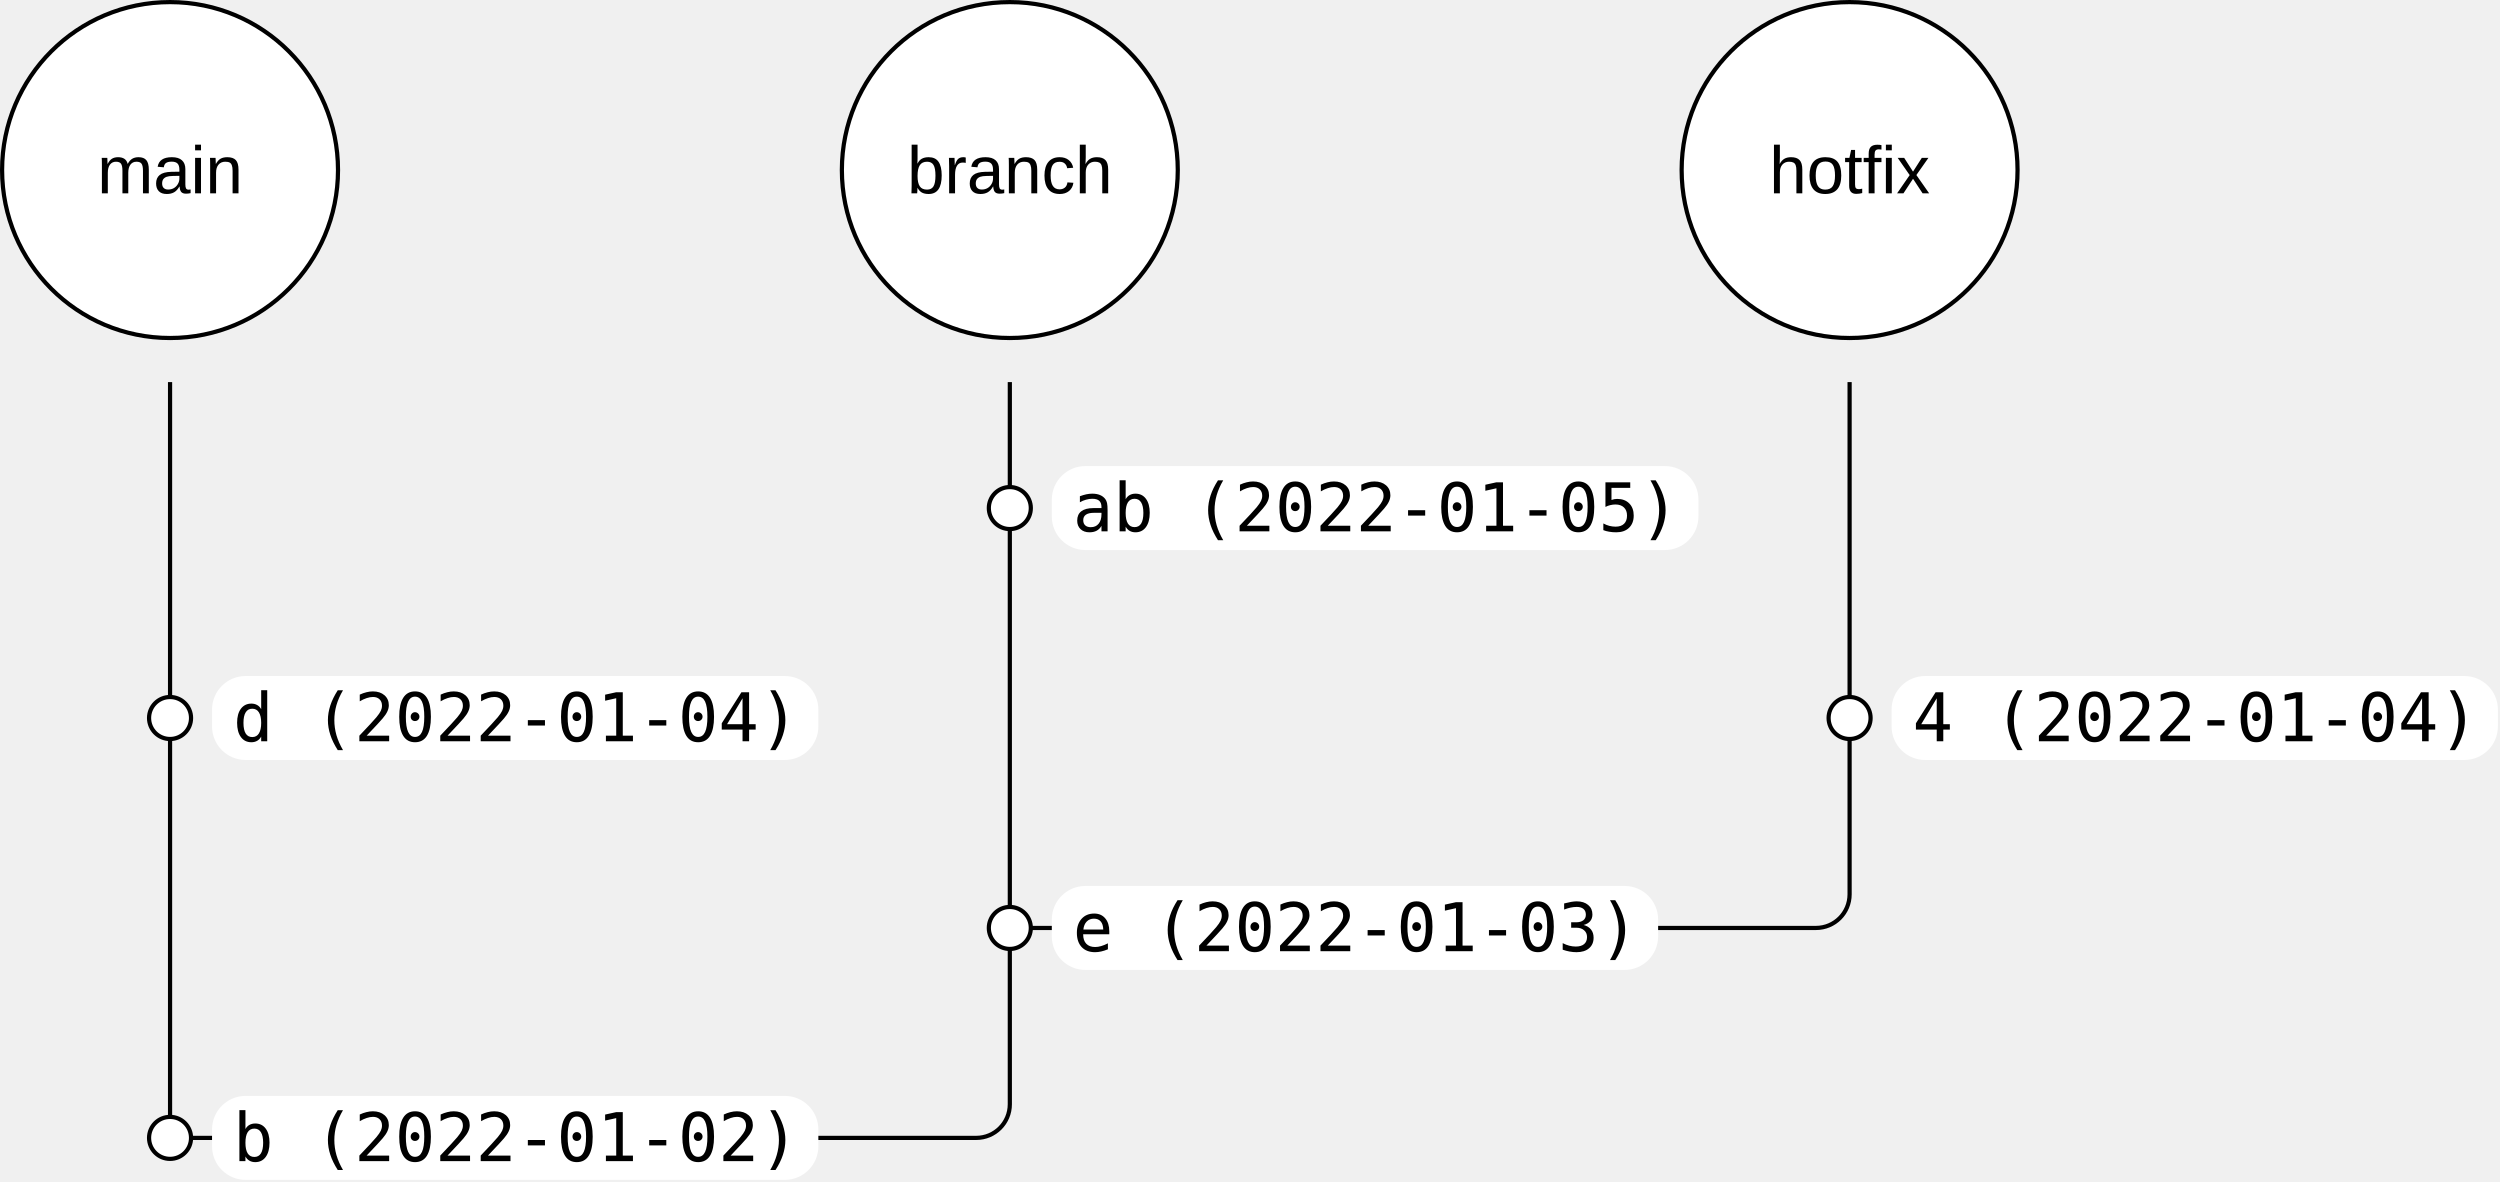
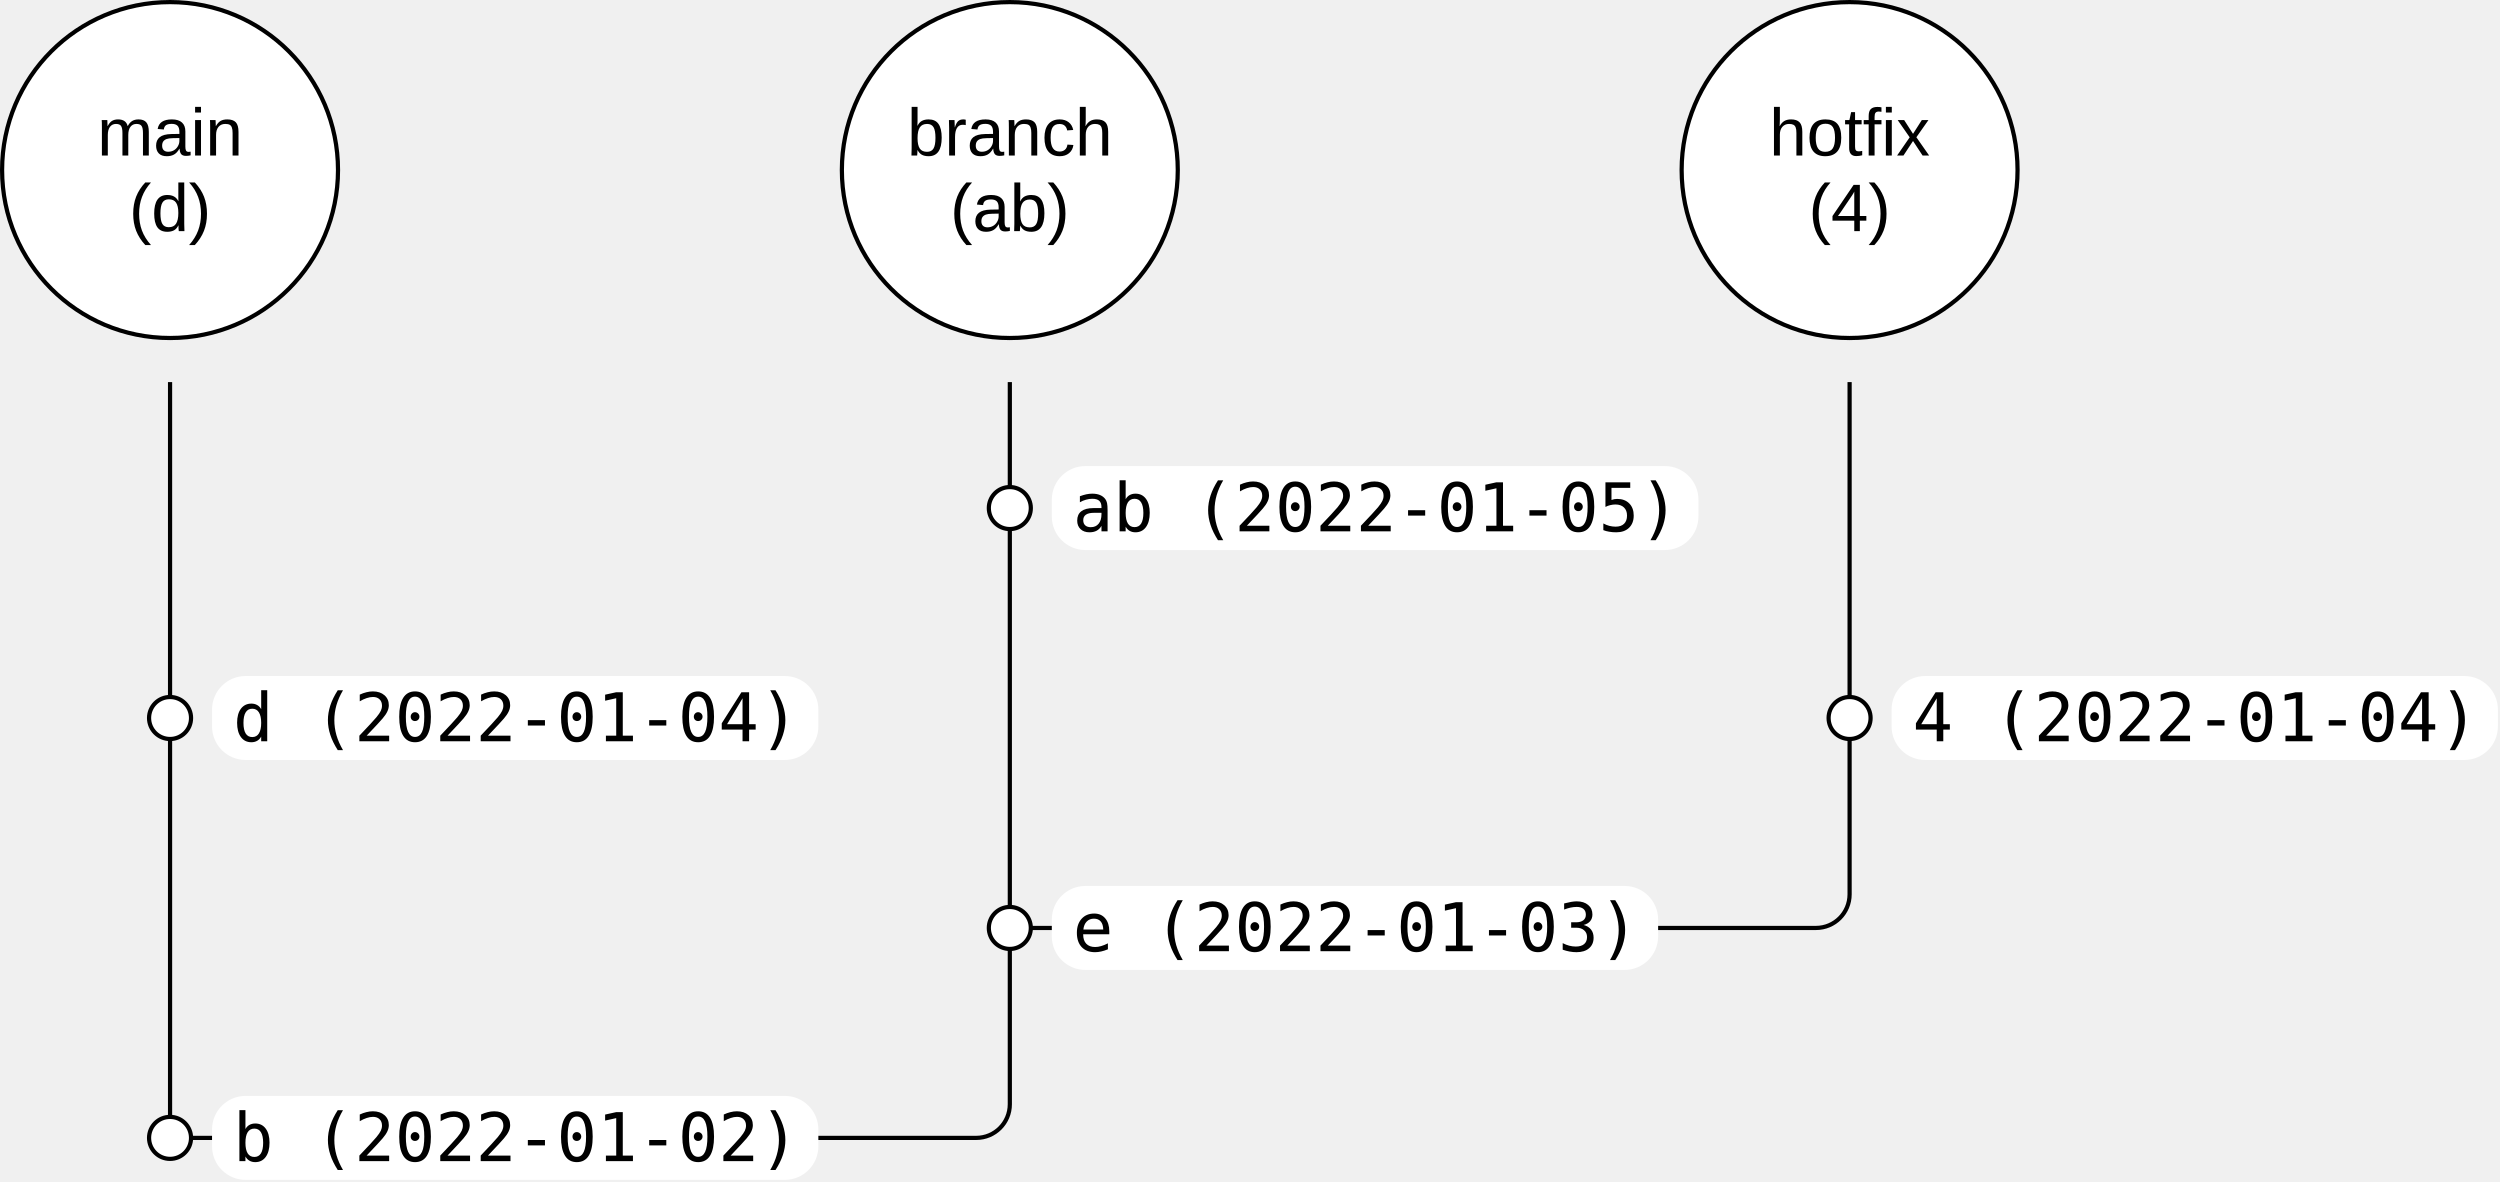
<svg xmlns="http://www.w3.org/2000/svg" width="595.4" height="281.5" viewBox="-40.50 -91.00 595.40 281.50">
  <g>
    <path d="M 200.00 0.00 L 200.00 30.00" stroke="black" stroke-width="1px" fill="transparent" />
    <path d="M 0.00 0.00 L 0.00 80.00" stroke="black" stroke-width="1px" fill="transparent" />
    <path d="M 400.00 0.00 L 400.00 80.00" stroke="black" stroke-width="1px" fill="transparent" />
    <path d="M 200.00 30.00 L 200.00 130.00" stroke="black" stroke-width="1px" fill="transparent" />
    <path d="M 0.00 80.00 L 0.00 180.00" stroke="black" stroke-width="1px" fill="transparent" />
    <path d="M 0.00 180.00 L 192.00 180.00 A 8.00 8.00 0 0 0 200.00 172.00 L 200.00 130.00" stroke="black" stroke-width="1px" fill="transparent" />
    <path d="M 200.00 130.00 L 392.00 130.00 A 8.00 8.00 0 0 0 400.00 122.00 L 400.00 80.00" stroke="black" stroke-width="1px" fill="transparent" />
  </g>
  <g transform="translate(0.0, -50.5)">
    <g>
      <circle cx="0" cy="0" r="40" stroke="black" stroke-width="1px" fill="white" />
-       <text x="0" y="0" text-anchor="middle" dominant-baseline="central" font-family="arial" font-size="16.0" font-weight="normal">main</text>
+       <g>
+         <text x="0" y="-9.0" text-anchor="middle" dominant-baseline="central" font-family="arial" font-size="16.0" font-weight="normal">main</text>
+         <text x="0" y="9.0" text-anchor="middle" dominant-baseline="central" font-family="arial" font-size="16.0" font-weight="normal">(d)</text>
+       </g>
    </g>
  </g>
  <g transform="translate(200.0, -50.5)">
    <g>
      <circle cx="0" cy="0" r="40" stroke="black" stroke-width="1px" fill="white" />
-       <text x="0" y="0" text-anchor="middle" dominant-baseline="central" font-family="arial" font-size="16.0" font-weight="normal">branch</text>
+       <g>
+         <text x="0" y="-9.0" text-anchor="middle" dominant-baseline="central" font-family="arial" font-size="16.0" font-weight="normal">branch</text>
+         <text x="0" y="9.0" text-anchor="middle" dominant-baseline="central" font-family="arial" font-size="16.0" font-weight="normal">(ab)</text>
+       </g>
    </g>
  </g>
  <g transform="translate(400.0, -50.5)">
    <g>
      <circle cx="0" cy="0" r="40" stroke="black" stroke-width="1px" fill="white" />
-       <text x="0" y="0" text-anchor="middle" dominant-baseline="central" font-family="arial" font-size="16.0" font-weight="normal">hotfix</text>
+       <g>
+         <text x="0" y="-9.0" text-anchor="middle" dominant-baseline="central" font-family="arial" font-size="16.0" font-weight="normal">hotfix</text>
+         <text x="0" y="9.0" text-anchor="middle" dominant-baseline="central" font-family="arial" font-size="16.0" font-weight="normal">(4)</text>
+       </g>
    </g>
  </g>
  <circle cx="200.0" cy="30.0" r="5" stroke="black" stroke-width="1px" fill="white" />
  <rect x="210.0" y="20.0" width="154.0" height="20.0" stroke="transparent" stroke-width="1px" fill="white" rx="8" ry="8" />
  <text x="215.0" y="30.0" text-anchor="start" dominant-baseline="central" font-family="monospace" font-size="16.0" font-weight="normal">ab (2022-01-05)</text>
  <circle cx="0.0" cy="80.0" r="5" stroke="black" stroke-width="1px" fill="white" />
  <rect x="10.0" y="70.0" width="144.4" height="20.0" stroke="transparent" stroke-width="1px" fill="white" rx="8" ry="8" />
  <text x="15.0" y="80.0" text-anchor="start" dominant-baseline="central" font-family="monospace" font-size="16.0" font-weight="normal">d (2022-01-04)</text>
  <circle cx="400.0" cy="80.0" r="5" stroke="black" stroke-width="1px" fill="white" />
  <rect x="410.0" y="70.0" width="144.4" height="20.0" stroke="transparent" stroke-width="1px" fill="white" rx="8" ry="8" />
  <text x="415.0" y="80.0" text-anchor="start" dominant-baseline="central" font-family="monospace" font-size="16.0" font-weight="normal">4 (2022-01-04)</text>
  <circle cx="200.0" cy="130.0" r="5" stroke="black" stroke-width="1px" fill="white" />
  <rect x="210.0" y="120.0" width="144.4" height="20.0" stroke="transparent" stroke-width="1px" fill="white" rx="8" ry="8" />
  <text x="215.0" y="130.0" text-anchor="start" dominant-baseline="central" font-family="monospace" font-size="16.0" font-weight="normal">e (2022-01-03)</text>
  <circle cx="0.0" cy="180.0" r="5" stroke="black" stroke-width="1px" fill="white" />
  <rect x="10.0" y="170.0" width="144.4" height="20.0" stroke="transparent" stroke-width="1px" fill="white" rx="8" ry="8" />
  <text x="15.0" y="180.0" text-anchor="start" dominant-baseline="central" font-family="monospace" font-size="16.0" font-weight="normal">b (2022-01-02)</text>
</svg>
